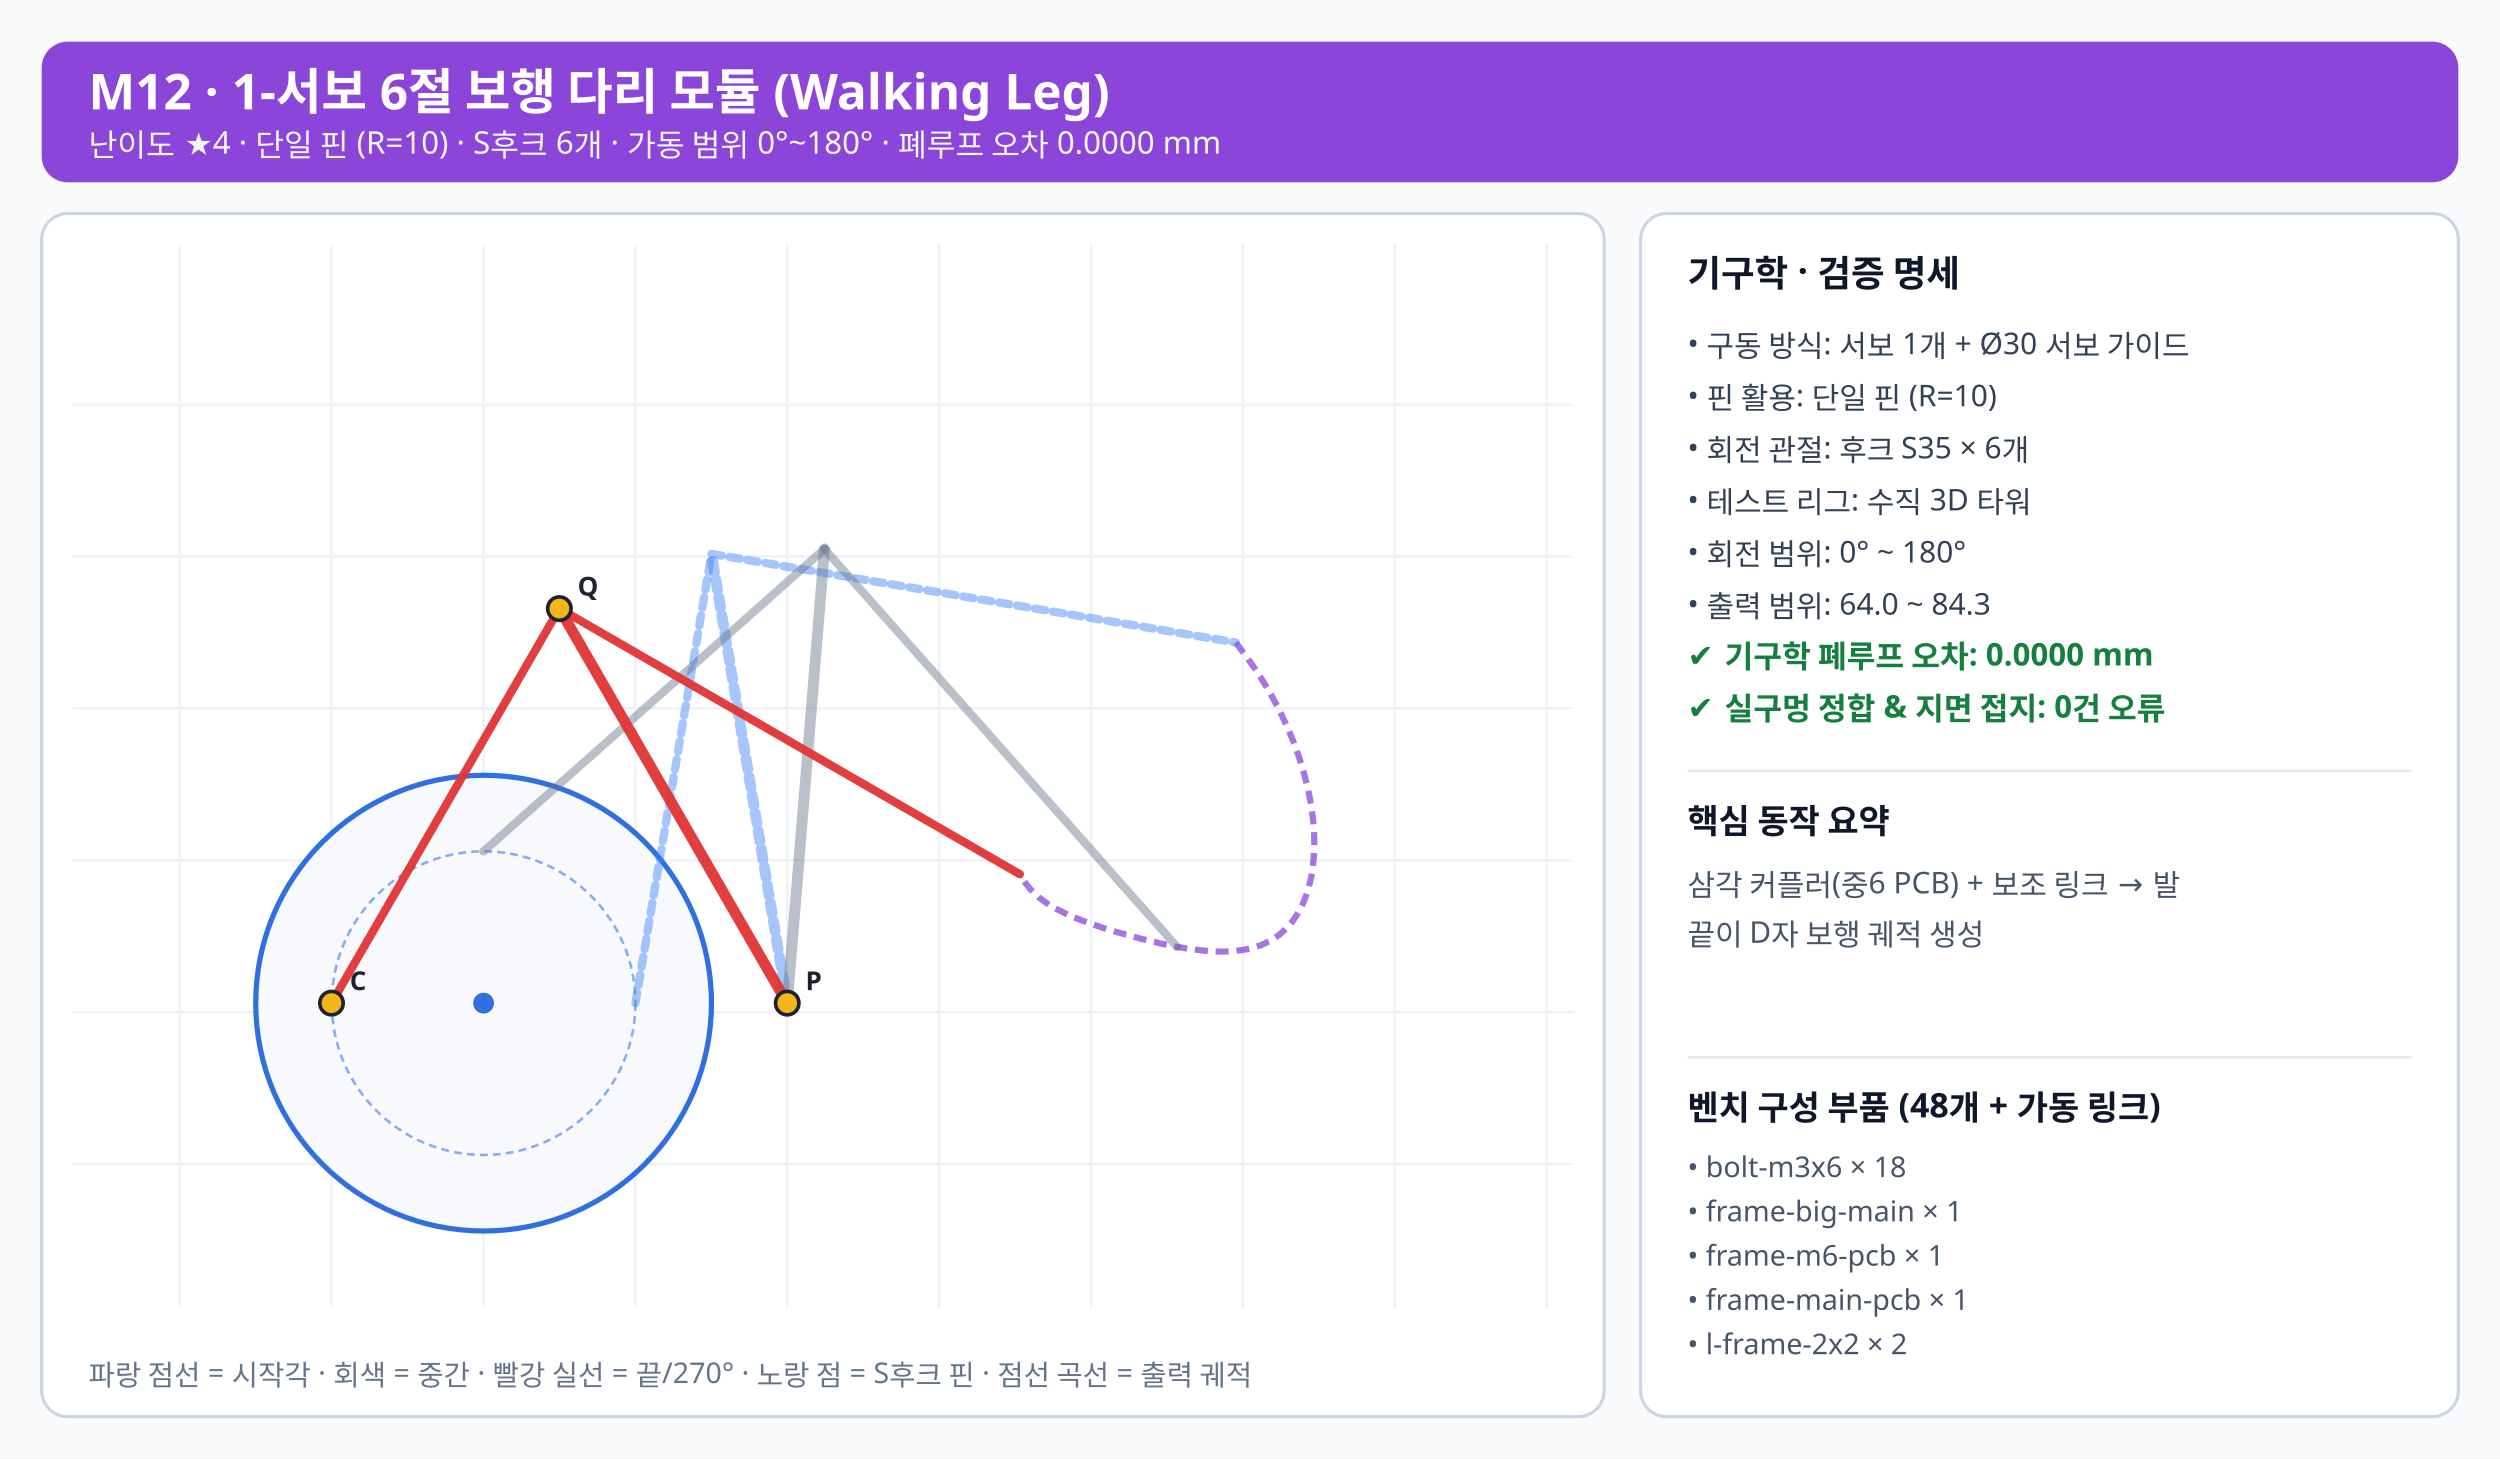
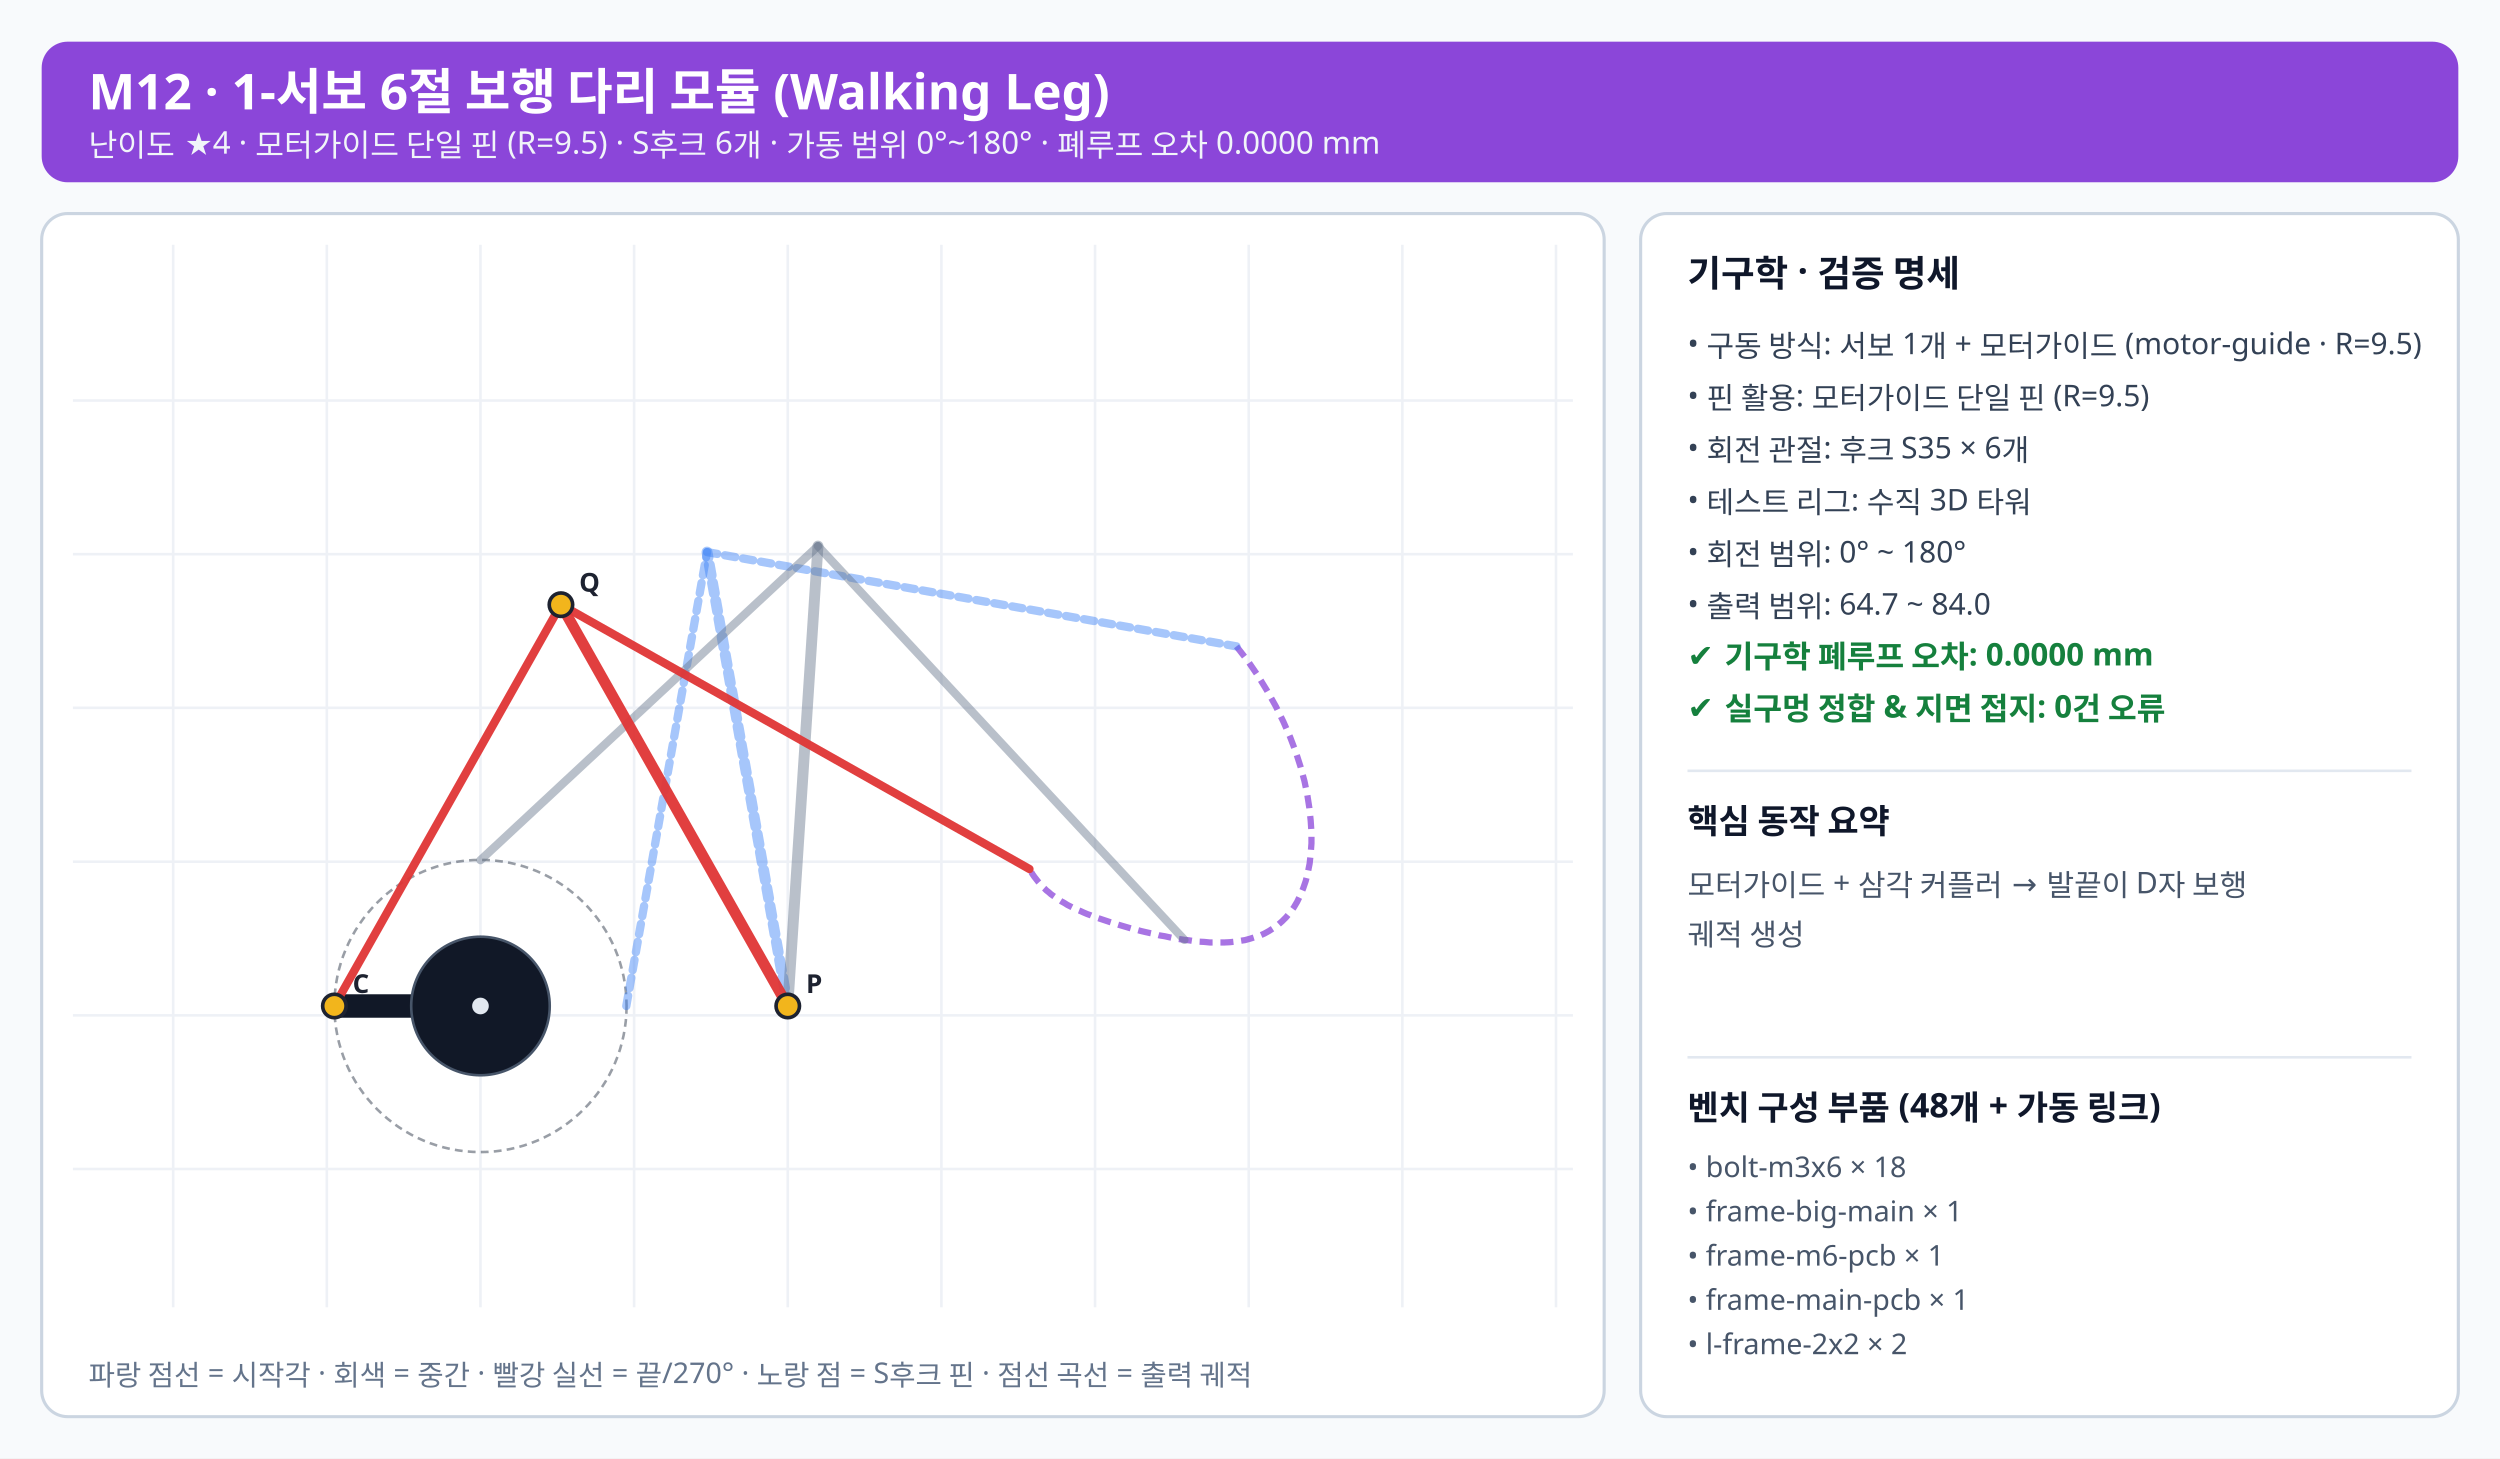
<svg xmlns="http://www.w3.org/2000/svg" viewBox="0 0 960 560" font-family="Pretendard,Apple SD Gothic Neo,sans-serif">
  <rect width="960" height="560" fill="#f8fafc" />
  <rect x="16" y="16" width="928" height="54" rx="10" fill="#8b46d9" />
  <text x="34" y="42" fill="#fff" font-size="19" font-weight="800">M12 · 1-서보 6절 보행 다리 모듈 (Walking Leg)</text>
-   <text x="34" y="60" fill="#f1f5f9" font-size="12">난이도 ★4 · 단일 핀 (R=10) · S후크 6개 · 가동 범위 0°~180° · 폐루프 오차 0.0000 mm</text>
+   <text x="34" y="60" fill="#f1f5f9" font-size="12">난이도 ★4 · 모터가이드 단일 핀 (R=9.5) · S후크 6개 · 가동 범위 0°~180° · 폐루프 오차 0.0000 mm</text>
  <rect x="16" y="82" width="600" height="462" rx="10" fill="#fff" stroke="#cbd5e1" stroke-width="1.2" />
-   <line x1="69.0" y1="94" x2="69.0" y2="502" stroke="#eef1f6" stroke-width="1" />
-   <line x1="127.3" y1="94" x2="127.3" y2="502" stroke="#eef1f6" stroke-width="1" />
-   <line x1="185.7" y1="94" x2="185.7" y2="502" stroke="#eef1f6" stroke-width="1" />
-   <line x1="244.0" y1="94" x2="244.0" y2="502" stroke="#eef1f6" stroke-width="1" />
-   <line x1="302.3" y1="94" x2="302.3" y2="502" stroke="#eef1f6" stroke-width="1" />
-   <line x1="360.6" y1="94" x2="360.6" y2="502" stroke="#eef1f6" stroke-width="1" />
-   <line x1="419.0" y1="94" x2="419.0" y2="502" stroke="#eef1f6" stroke-width="1" />
-   <line x1="477.3" y1="94" x2="477.3" y2="502" stroke="#eef1f6" stroke-width="1" />
-   <line x1="535.6" y1="94" x2="535.6" y2="502" stroke="#eef1f6" stroke-width="1" />
-   <line x1="594.0" y1="94" x2="594.0" y2="502" stroke="#eef1f6" stroke-width="1" />
-   <line x1="28" y1="447.0" x2="604" y2="447.0" stroke="#eef1f6" stroke-width="1" />
-   <line x1="28" y1="388.7" x2="604" y2="388.7" stroke="#eef1f6" stroke-width="1" />
-   <line x1="28" y1="330.4" x2="604" y2="330.4" stroke="#eef1f6" stroke-width="1" />
-   <line x1="28" y1="272.0" x2="604" y2="272.0" stroke="#eef1f6" stroke-width="1" />
-   <line x1="28" y1="213.7" x2="604" y2="213.7" stroke="#eef1f6" stroke-width="1" />
-   <line x1="28" y1="155.4" x2="604" y2="155.4" stroke="#eef1f6" stroke-width="1" />
-   <circle cx="185.7" cy="385.2" r="87.5" fill="#f7f9fc" stroke="#2f6fe0" stroke-width="2.0" />
-   <circle cx="185.7" cy="385.2" r="58.3" fill="none" stroke="#2f6fe0" stroke-width="1" stroke-opacity="0.55" stroke-dasharray="3 2" />
-   <circle cx="185.7" cy="385.2" r="4" fill="#2f6fe0" />
-   <polyline points="474.5,246.7 479.1,252.8 483.5,259.1 487.4,265.6 491.0,272.1 494.1,278.7 496.8,285.1 499.1,291.5 500.9,297.6 502.4,303.6 503.5,309.2 504.2,314.6 504.6,319.7 504.7,324.5 504.5,329.0 504.1,333.1 503.5,337.0 502.6,340.5 501.6,343.7 500.5,346.6 499.2,349.2 497.8,351.6 496.4,353.7 494.8,355.6 493.1,357.3 491.4,358.8 489.6,360.1 487.8,361.2 486.0,362.1 484.1,363.0 482.2,363.6 480.2,364.2 478.2,364.6 476.2,364.9 474.2,365.2 472.2,365.3 470.2,365.4 468.2,365.4 466.1,365.3 464.1,365.2 462.1,365.0 460.1,364.8 458.0,364.5 456.0,364.3 454.0,363.9 452.0,363.6 450.1,363.2 448.1,362.8 446.1,362.4 444.2,361.9 442.3,361.5 440.4,361.0 438.5,360.6 436.7,360.1 434.9,359.6 433.1,359.1 431.3,358.6 429.5,358.1 427.8,357.6 426.1,357.1 424.5,356.6 422.9,356.1 421.3,355.5 419.7,355.0 418.2,354.5 416.7,353.9 415.3,353.4 413.9,352.8 412.5,352.3 411.1,351.7 409.8,351.1 408.6,350.5 407.4,349.9 406.2,349.3 405.0,348.7 403.9,348.1 402.8,347.4 401.8,346.7 400.8,346.0 399.9,345.3 398.9,344.6 398.1,343.8 397.2,343.0 396.4,342.2 395.6,341.4 394.9,340.5 394.2,339.6 393.5,338.7 392.8,337.7 392.2,336.8 391.6,335.7" fill="none" stroke="#8b46d9" stroke-width="2.4" stroke-opacity="0.75" stroke-dasharray="5 3" />
-   <line x1="244.0" y1="385.2" x2="273.2" y2="212.7" stroke="#3b82f6" stroke-width="3.2" stroke-linecap="round" stroke-opacity="0.45" stroke-dasharray="4 3" />
-   <line x1="302.3" y1="385.2" x2="273.2" y2="212.7" stroke="#3b82f6" stroke-width="4.2" stroke-linecap="round" stroke-opacity="0.45" stroke-dasharray="4 3" />
-   <line x1="273.2" y1="212.7" x2="474.5" y2="246.7" stroke="#3b82f6" stroke-width="3.2" stroke-linecap="round" stroke-opacity="0.45" stroke-dasharray="4 3" />
-   <line x1="185.7" y1="326.9" x2="316.6" y2="210.8" stroke="#64748b" stroke-width="3.2" stroke-linecap="round" stroke-opacity="0.45" />
-   <line x1="302.3" y1="385.2" x2="316.6" y2="210.8" stroke="#64748b" stroke-width="4.2" stroke-linecap="round" stroke-opacity="0.45" />
-   <line x1="316.6" y1="210.8" x2="452.0" y2="363.6" stroke="#64748b" stroke-width="3.2" stroke-linecap="round" stroke-opacity="0.45" />
-   <line x1="127.3" y1="385.2" x2="214.8" y2="233.7" stroke="#e03636" stroke-width="3.2" stroke-linecap="round" stroke-opacity="0.95" />
-   <line x1="302.3" y1="385.2" x2="214.8" y2="233.7" stroke="#e03636" stroke-width="4.2" stroke-linecap="round" stroke-opacity="0.95" />
-   <line x1="214.8" y1="233.7" x2="391.6" y2="335.7" stroke="#e03636" stroke-width="3.2" stroke-linecap="round" stroke-opacity="0.95" />
-   <circle cx="127.3" cy="385.2" r="4.5" fill="#f2b51c" stroke="#1d2230" stroke-width="1.4" />
-   <text x="134.3" y="380.2" font-size="10" font-weight="700" fill="#1d2230">C</text>
-   <circle cx="214.8" cy="233.7" r="4.5" fill="#f2b51c" stroke="#1d2230" stroke-width="1.4" />
-   <text x="221.8" y="228.7" font-size="10" font-weight="700" fill="#1d2230">Q</text>
-   <circle cx="302.3" cy="385.2" r="4.5" fill="#f2b51c" stroke="#1d2230" stroke-width="1.4" />
-   <text x="309.3" y="380.2" font-size="10" font-weight="700" fill="#1d2230">P</text>
+   <line x1="66.5" y1="94" x2="66.5" y2="502" stroke="#eef1f6" stroke-width="1" />
+   <line x1="125.5" y1="94" x2="125.5" y2="502" stroke="#eef1f6" stroke-width="1" />
+   <line x1="184.5" y1="94" x2="184.5" y2="502" stroke="#eef1f6" stroke-width="1" />
+   <line x1="243.5" y1="94" x2="243.5" y2="502" stroke="#eef1f6" stroke-width="1" />
+   <line x1="302.5" y1="94" x2="302.5" y2="502" stroke="#eef1f6" stroke-width="1" />
+   <line x1="361.5" y1="94" x2="361.5" y2="502" stroke="#eef1f6" stroke-width="1" />
+   <line x1="420.5" y1="94" x2="420.5" y2="502" stroke="#eef1f6" stroke-width="1" />
+   <line x1="479.5" y1="94" x2="479.5" y2="502" stroke="#eef1f6" stroke-width="1" />
+   <line x1="538.5" y1="94" x2="538.5" y2="502" stroke="#eef1f6" stroke-width="1" />
+   <line x1="597.5" y1="94" x2="597.5" y2="502" stroke="#eef1f6" stroke-width="1" />
+   <line x1="28" y1="448.9" x2="604" y2="448.9" stroke="#eef1f6" stroke-width="1" />
+   <line x1="28" y1="389.9" x2="604" y2="389.9" stroke="#eef1f6" stroke-width="1" />
+   <line x1="28" y1="330.9" x2="604" y2="330.9" stroke="#eef1f6" stroke-width="1" />
+   <line x1="28" y1="271.8" x2="604" y2="271.8" stroke="#eef1f6" stroke-width="1" />
+   <line x1="28" y1="212.8" x2="604" y2="212.8" stroke="#eef1f6" stroke-width="1" />
+   <line x1="28" y1="153.8" x2="604" y2="153.8" stroke="#eef1f6" stroke-width="1" />
+   <circle cx="184.5" cy="386.3" r="56.1" fill="none" stroke="#1e293b" stroke-width="1" stroke-opacity="0.45" stroke-dasharray="3 2" />
+   <line x1="184.5" y1="386.3" x2="128.4" y2="386.3" stroke="#111827" stroke-width="9.0" stroke-linecap="round" />
+   <circle cx="184.5" cy="386.3" r="26.6" fill="#111827" stroke="#475569" stroke-width="1" />
+   <circle cx="184.5" cy="386.3" r="3.2" fill="#e2e8f0" />
+   <polyline points="474.8,248.2 479.1,253.7 483.0,259.4 486.6,265.3 489.9,271.2 492.8,277.1 495.4,283.0 497.6,288.8 499.4,294.4 500.9,299.9 502.0,305.2 502.8,310.3 503.3,315.1 503.6,319.6 503.6,323.9 503.3,327.9 502.9,331.6 502.2,335.1 501.4,338.3 500.4,341.2 499.3,343.8 498.1,346.3 496.8,348.5 495.4,350.4 493.9,352.2 492.3,353.8 490.7,355.2 489.0,356.4 487.3,357.5 485.5,358.5 483.7,359.3 481.8,359.9 479.9,360.5 478.1,361.0 476.1,361.3 474.2,361.6 472.3,361.8 470.3,361.9 468.4,361.9 466.4,361.9 464.5,361.9 462.5,361.7 460.6,361.6 458.6,361.4 456.7,361.1 454.8,360.9 452.8,360.6 450.9,360.3 449.0,359.9 447.2,359.5 445.3,359.2 443.5,358.7 441.6,358.3 439.8,357.9 438.1,357.5 436.3,357.0 434.6,356.6 432.9,356.1 431.2,355.6 429.5,355.1 427.9,354.6 426.3,354.1 424.8,353.6 423.3,353.1 421.8,352.6 420.3,352.1 418.9,351.5 417.5,351.0 416.1,350.4 414.8,349.8 413.5,349.3 412.3,348.7 411.1,348.1 409.9,347.5 408.8,346.8 407.7,346.2 406.6,345.5 405.6,344.8 404.6,344.1 403.6,343.4 402.7,342.6 401.8,341.9 401.0,341.1 400.1,340.3 399.4,339.4 398.6,338.5 397.9,337.6 397.2,336.7 396.5,335.7 395.9,334.7 395.3,333.7" fill="none" stroke="#8b46d9" stroke-width="2.4" stroke-opacity="0.75" stroke-dasharray="5 3" />
+   <line x1="240.5" y1="386.3" x2="271.5" y2="212.0" stroke="#3b82f6" stroke-width="3.2" stroke-linecap="round" stroke-opacity="0.45" stroke-dasharray="4 3" />
+   <line x1="302.5" y1="386.3" x2="271.5" y2="212.0" stroke="#3b82f6" stroke-width="4.2" stroke-linecap="round" stroke-opacity="0.45" stroke-dasharray="4 3" />
+   <line x1="271.5" y1="212.0" x2="474.8" y2="248.2" stroke="#3b82f6" stroke-width="3.2" stroke-linecap="round" stroke-opacity="0.45" stroke-dasharray="4 3" />
+   <line x1="184.5" y1="330.3" x2="314.1" y2="209.7" stroke="#64748b" stroke-width="3.2" stroke-linecap="round" stroke-opacity="0.45" />
+   <line x1="302.5" y1="386.3" x2="314.1" y2="209.7" stroke="#64748b" stroke-width="4.2" stroke-linecap="round" stroke-opacity="0.45" />
+   <line x1="314.1" y1="209.7" x2="454.8" y2="360.9" stroke="#64748b" stroke-width="3.2" stroke-linecap="round" stroke-opacity="0.45" />
+   <line x1="128.4" y1="386.3" x2="215.4" y2="232.2" stroke="#e03636" stroke-width="3.2" stroke-linecap="round" stroke-opacity="0.95" />
+   <line x1="302.5" y1="386.3" x2="215.4" y2="232.2" stroke="#e03636" stroke-width="4.2" stroke-linecap="round" stroke-opacity="0.95" />
+   <line x1="215.4" y1="232.2" x2="395.3" y2="333.7" stroke="#e03636" stroke-width="3.2" stroke-linecap="round" stroke-opacity="0.95" />
+   <circle cx="128.4" cy="386.3" r="4.5" fill="#f2b51c" stroke="#1d2230" stroke-width="1.4" />
+   <text x="135.4" y="381.3" font-size="10" font-weight="700" fill="#1d2230">C</text>
+   <circle cx="215.4" cy="232.2" r="4.5" fill="#f2b51c" stroke="#1d2230" stroke-width="1.4" />
+   <text x="222.4" y="227.2" font-size="10" font-weight="700" fill="#1d2230">Q</text>
+   <circle cx="302.5" cy="386.3" r="4.5" fill="#f2b51c" stroke="#1d2230" stroke-width="1.4" />
+   <text x="309.5" y="381.3" font-size="10" font-weight="700" fill="#1d2230">P</text>
  <text x="34" y="532" fill="#64748b" font-size="11">파랑 점선 = 시작각 · 회색 = 중간 · 빨강 실선 = 끝/270° · 노랑 점 = S후크 핀 · 점선 곡선 = 출력 궤적</text>
  <rect x="630" y="82" width="314" height="462" rx="10" fill="#fff" stroke="#cbd5e1" stroke-width="1.2" />
  <text x="648" y="110" fill="#0f172a" font-size="14" font-weight="800">기구학 · 검증 명세</text>
-   <text x="648" y="136" fill="#334155" font-size="11.5">• 구동 방식: 서보 1개 + Ø30 서보 가이드</text>
-   <text x="648" y="156" fill="#334155" font-size="11.5">• 핀 활용: 단일 핀 (R=10)</text>
+   <text x="648" y="136" fill="#334155" font-size="11.5">• 구동 방식: 서보 1개 + 모터가이드 (motor-guide · R=9.5)</text>
+   <text x="648" y="156" fill="#334155" font-size="11.5">• 핀 활용: 모터가이드 단일 핀 (R=9.5)</text>
  <text x="648" y="176" fill="#334155" font-size="11.5">• 회전 관절: 후크 S35 × 6개</text>
  <text x="648" y="196" fill="#334155" font-size="11.5">• 테스트 리그: 수직 3D 타워</text>
  <text x="648" y="216" fill="#334155" font-size="11.5">• 회전 범위: 0° ~ 180°</text>
-   <text x="648" y="236" fill="#334155" font-size="11.5">• 출력 범위: 64.0 ~ 84.3</text>
+   <text x="648" y="236" fill="#334155" font-size="11.5">• 출력 범위: 64.7 ~ 84.0</text>
  <text x="648" y="256" fill="#15803d" font-size="12" font-weight="800">✔ 기구학 폐루프 오차: 0.0000 mm</text>
  <text x="648" y="276" fill="#15803d" font-size="12" font-weight="800">✔ 실구멍 정합 &amp; 지면 접지: 0건 오류</text>
  <line x1="648" y1="296" x2="926" y2="296" stroke="#e2e8f0" />
  <text x="648" y="320" fill="#0f172a" font-size="13" font-weight="800">핵심 동작 요약</text>
-   <text x="648" y="344" fill="#475569" font-size="11.5">삼각 커플러(중6 PCB) + 보조 링크 → 발</text>
-   <text x="648" y="363" fill="#475569" font-size="11.5">끝이 D자 보행 궤적 생성</text>
+   <text x="648" y="344" fill="#475569" font-size="11.5">모터가이드 + 삼각 커플러 → 발끝이 D자 보행</text>
+   <text x="648" y="363" fill="#475569" font-size="11.5"> 궤적 생성</text>
  <line x1="648" y1="406" x2="926" y2="406" stroke="#e2e8f0" />
  <text x="648" y="430" fill="#0f172a" font-size="13" font-weight="800">벤치 구성 부품 (48개 + 가동 링크)</text>
  <text x="648" y="452" fill="#475569" font-size="11">• bolt-m3x6 × 18</text>
  <text x="648" y="469" fill="#475569" font-size="11">• frame-big-main × 1</text>
  <text x="648" y="486" fill="#475569" font-size="11">• frame-m6-pcb × 1</text>
  <text x="648" y="503" fill="#475569" font-size="11">• frame-main-pcb × 1</text>
  <text x="648" y="520" fill="#475569" font-size="11">• l-frame-2x2 × 2</text>
</svg>
